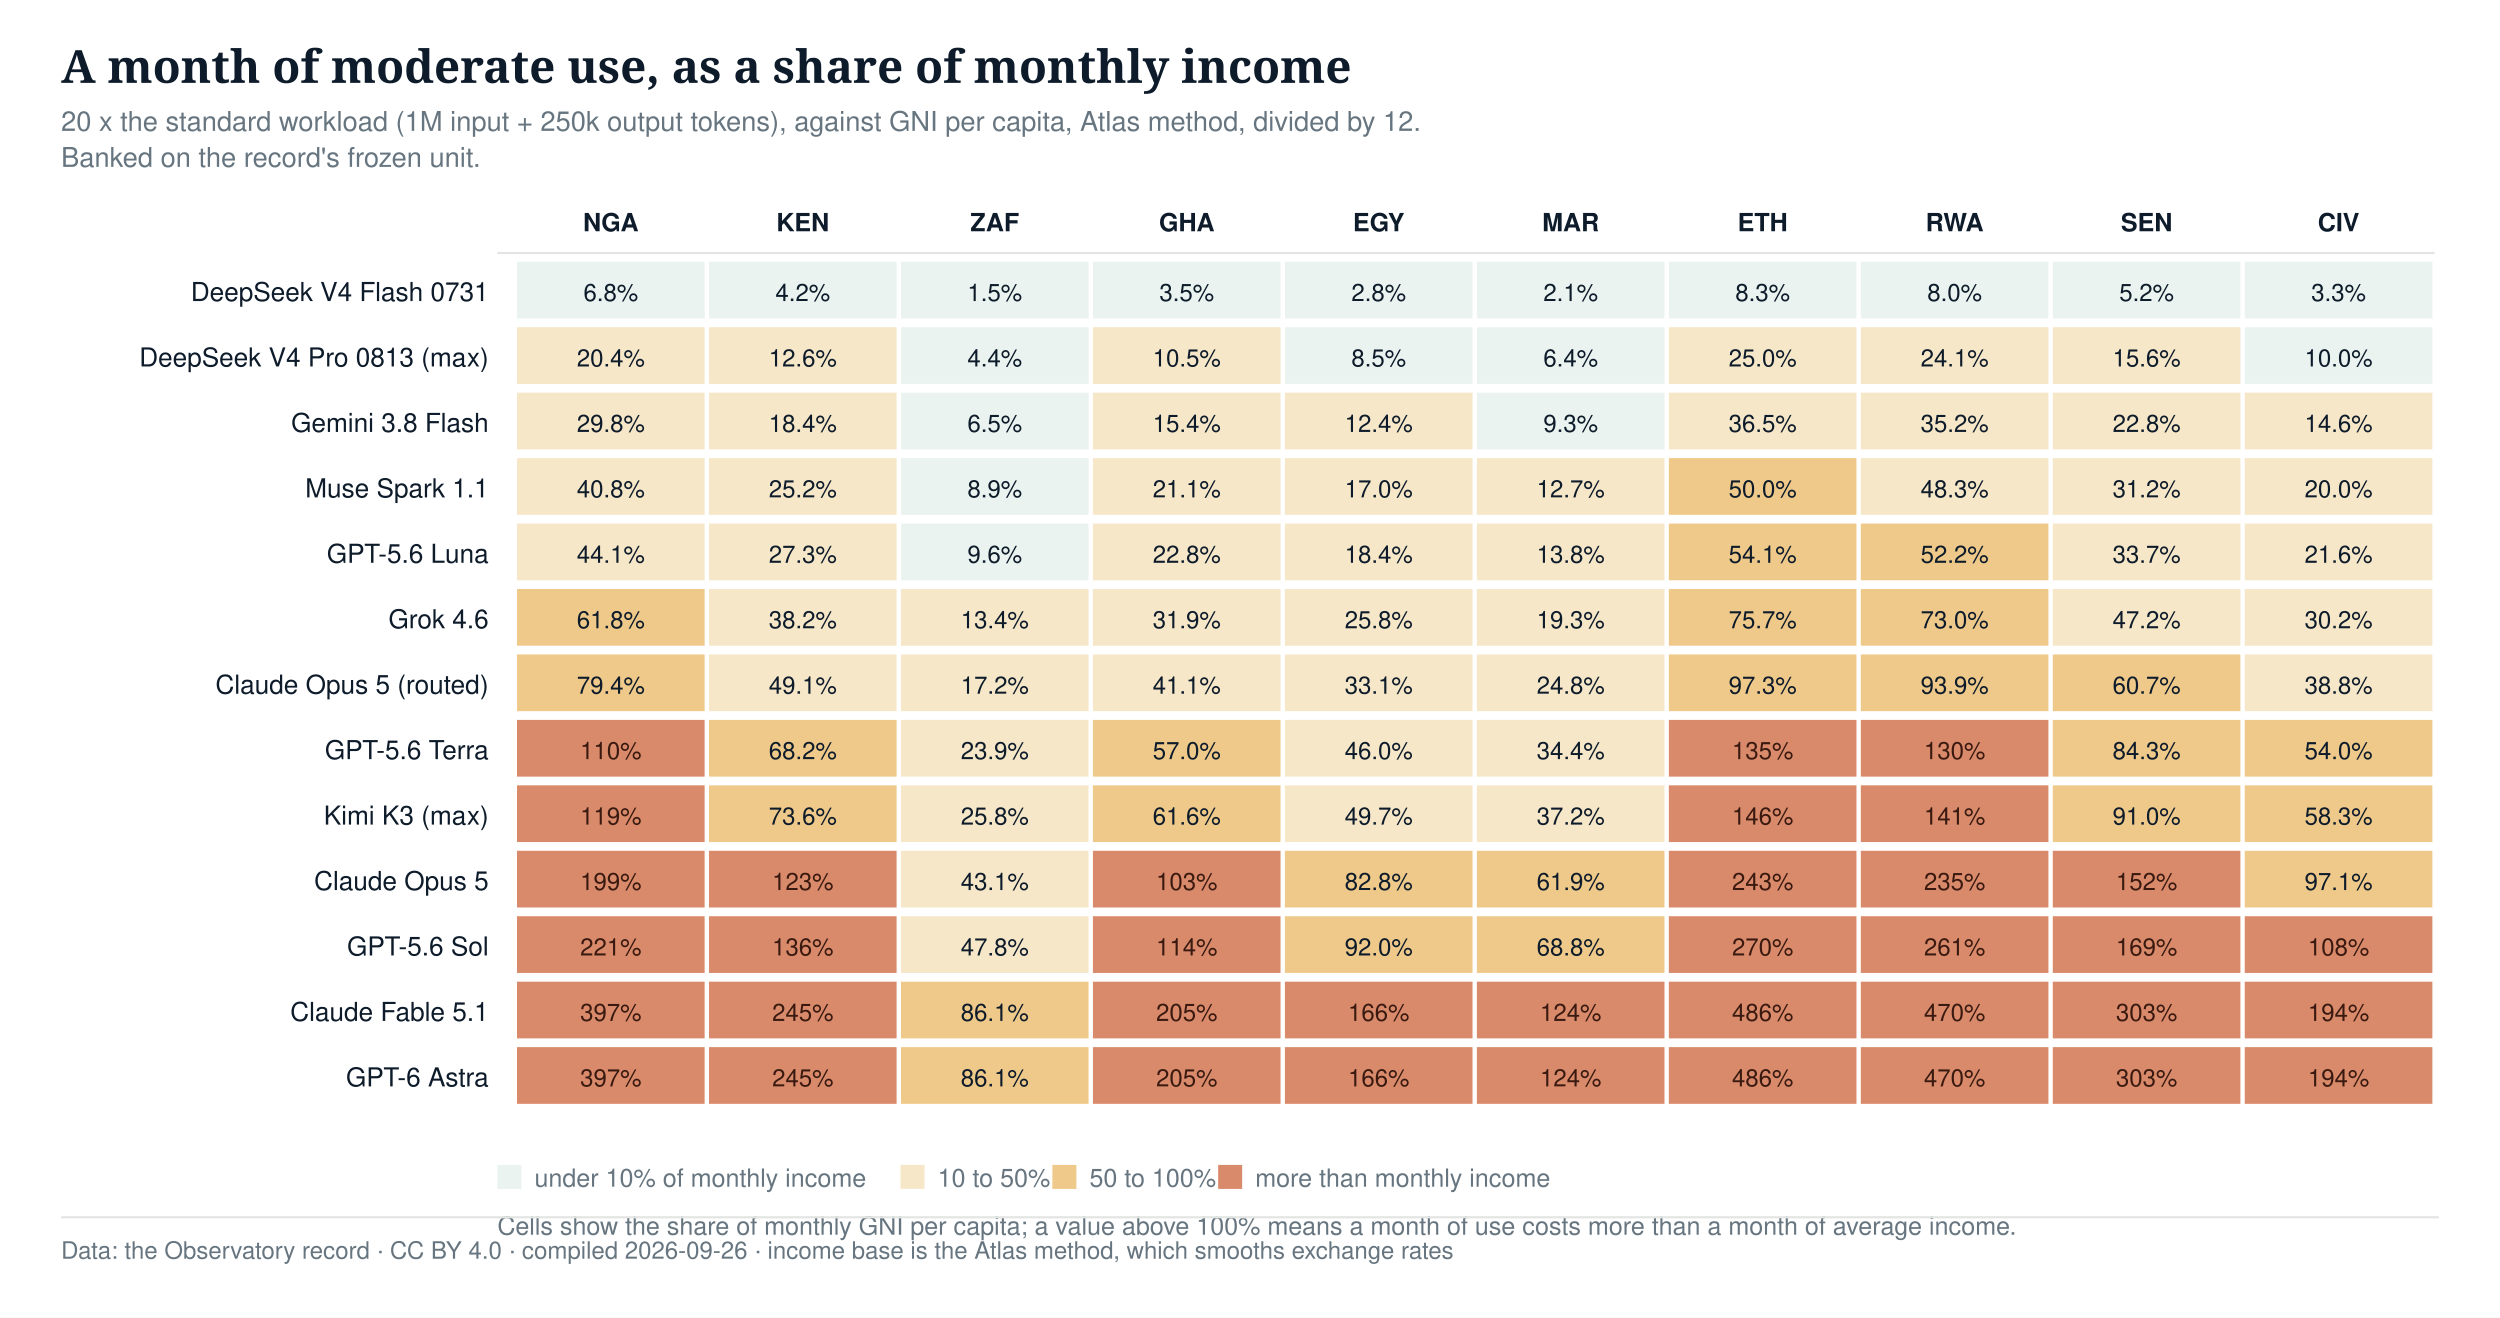
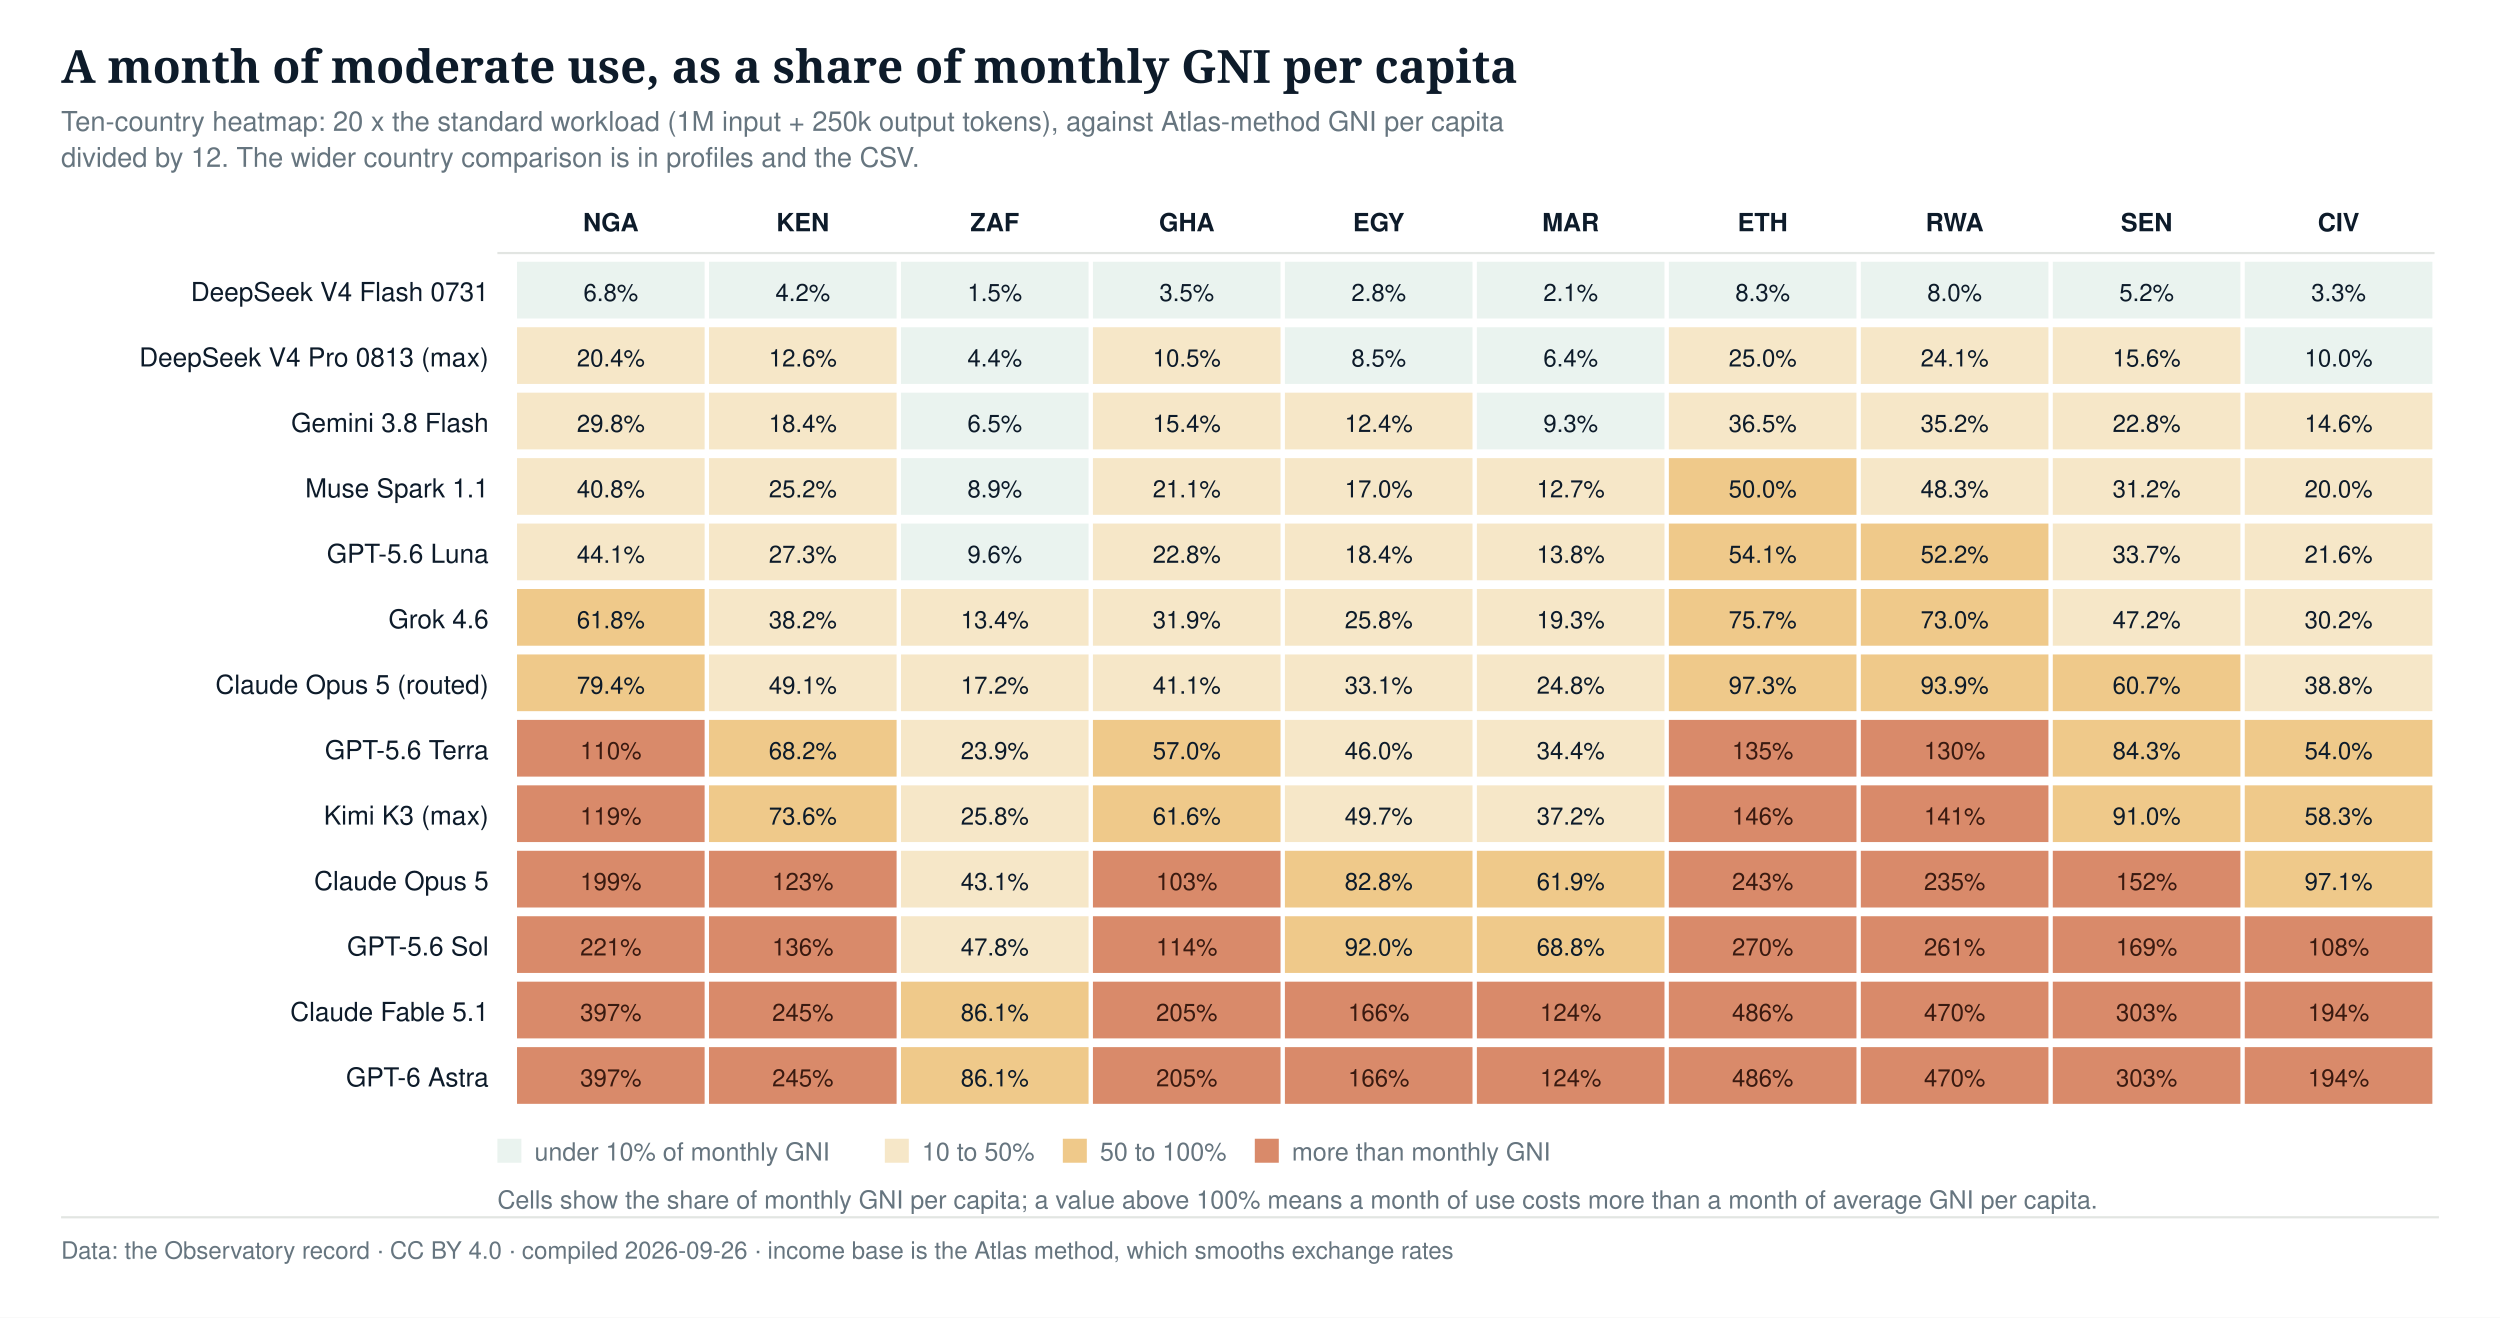
- <svg xmlns="http://www.w3.org/2000/svg" viewBox="0 0 1146 604" width="1146" height="604" role="img" aria-label="A grid of 13 models against 10 countries showing what a month of moderate use costs as a share of monthly income. The cheapest model on the grid costs 4.6% of monthly income and the dearest 268%, so affordability turns on which model a user picks, not only on where they live.">
+ <svg xmlns="http://www.w3.org/2000/svg" viewBox="0 0 1146 604" width="1146" height="604" role="img" aria-label="A grid of 13 models against 10 countries showing what a month of moderate use costs as a share of monthly GNI per capita. The cheapest model on the grid costs 4.6% of monthly GNI per capita and the dearest 268%, so affordability turns on which model a user picks, not only on where they live.">
  <rect width="1146" height="604" fill="#FFFFFF" />
-   <text x="28" y="38" font-family="'Source Serif 4',Georgia,serif" font-size="21" font-weight="600" fill="#0D1B2A">A month of moderate use, as a share of monthly income</text>
-   <text x="28" y="60.0" font-family="IBM Plex Sans,-apple-system,'Segoe UI',Helvetica,Arial,sans-serif" font-size="12.5" fill="#66757F">20 x the standard workload (1M input + 250k output tokens), against GNI per capita, Atlas method, divided by 12.</text>
-   <text x="28" y="76.5" font-family="IBM Plex Sans,-apple-system,'Segoe UI',Helvetica,Arial,sans-serif" font-size="12.5" fill="#66757F">Banked on the record's frozen unit.</text>
+   <text x="28" y="38" font-family="'Source Serif 4',Georgia,serif" font-size="21" font-weight="600" fill="#0D1B2A">A month of moderate use, as a share of monthly GNI per capita</text>
+   <text x="28" y="60.0" font-family="IBM Plex Sans,-apple-system,'Segoe UI',Helvetica,Arial,sans-serif" font-size="12.5" fill="#66757F">Ten-country heatmap: 20 x the standard workload (1M input + 250k output tokens), against Atlas-method GNI per capita</text>
+   <text x="28" y="76.5" font-family="IBM Plex Sans,-apple-system,'Segoe UI',Helvetica,Arial,sans-serif" font-size="12.5" fill="#66757F">divided by 12. The wider country comparison is in profiles and the CSV.</text>
  <text x="280.0" y="106" text-anchor="middle" font-family="IBM Plex Sans,-apple-system,'Segoe UI',Helvetica,Arial,sans-serif" font-size="11.5" font-weight="600" fill="#0D1B2A">NGA</text>
  <text x="368.0" y="106" text-anchor="middle" font-family="IBM Plex Sans,-apple-system,'Segoe UI',Helvetica,Arial,sans-serif" font-size="11.5" font-weight="600" fill="#0D1B2A">KEN</text>
  <text x="456.0" y="106" text-anchor="middle" font-family="IBM Plex Sans,-apple-system,'Segoe UI',Helvetica,Arial,sans-serif" font-size="11.5" font-weight="600" fill="#0D1B2A">ZAF</text>
  <text x="544.0" y="106" text-anchor="middle" font-family="IBM Plex Sans,-apple-system,'Segoe UI',Helvetica,Arial,sans-serif" font-size="11.5" font-weight="600" fill="#0D1B2A">GHA</text>
  <text x="632.0" y="106" text-anchor="middle" font-family="IBM Plex Sans,-apple-system,'Segoe UI',Helvetica,Arial,sans-serif" font-size="11.5" font-weight="600" fill="#0D1B2A">EGY</text>
  <text x="720.0" y="106" text-anchor="middle" font-family="IBM Plex Sans,-apple-system,'Segoe UI',Helvetica,Arial,sans-serif" font-size="11.5" font-weight="600" fill="#0D1B2A">MAR</text>
  <text x="808.0" y="106" text-anchor="middle" font-family="IBM Plex Sans,-apple-system,'Segoe UI',Helvetica,Arial,sans-serif" font-size="11.5" font-weight="600" fill="#0D1B2A">ETH</text>
  <text x="896.0" y="106" text-anchor="middle" font-family="IBM Plex Sans,-apple-system,'Segoe UI',Helvetica,Arial,sans-serif" font-size="11.5" font-weight="600" fill="#0D1B2A">RWA</text>
  <text x="984.0" y="106" text-anchor="middle" font-family="IBM Plex Sans,-apple-system,'Segoe UI',Helvetica,Arial,sans-serif" font-size="11.5" font-weight="600" fill="#0D1B2A">SEN</text>
  <text x="1072.0" y="106" text-anchor="middle" font-family="IBM Plex Sans,-apple-system,'Segoe UI',Helvetica,Arial,sans-serif" font-size="11.5" font-weight="600" fill="#0D1B2A">CIV</text>
  <text x="224" y="138" text-anchor="end" font-family="IBM Plex Sans,-apple-system,'Segoe UI',Helvetica,Arial,sans-serif" font-size="12" fill="#0D1B2A">DeepSeek V4 Flash 0731</text>
  <rect x="237.0" y="120" width="86" height="26" fill="#EAF3EF" />
  <text x="280.0" y="138" text-anchor="middle" font-family="IBM Plex Sans,-apple-system,'Segoe UI',Helvetica,Arial,sans-serif" font-size="11" fill="#0D1B2A">6.8%</text>
  <rect x="325.0" y="120" width="86" height="26" fill="#EAF3EF" />
  <text x="368.0" y="138" text-anchor="middle" font-family="IBM Plex Sans,-apple-system,'Segoe UI',Helvetica,Arial,sans-serif" font-size="11" fill="#0D1B2A">4.2%</text>
  <rect x="413.0" y="120" width="86" height="26" fill="#EAF3EF" />
  <text x="456.0" y="138" text-anchor="middle" font-family="IBM Plex Sans,-apple-system,'Segoe UI',Helvetica,Arial,sans-serif" font-size="11" fill="#0D1B2A">1.5%</text>
  <rect x="501.0" y="120" width="86" height="26" fill="#EAF3EF" />
  <text x="544.0" y="138" text-anchor="middle" font-family="IBM Plex Sans,-apple-system,'Segoe UI',Helvetica,Arial,sans-serif" font-size="11" fill="#0D1B2A">3.5%</text>
  <rect x="589.0" y="120" width="86" height="26" fill="#EAF3EF" />
  <text x="632.0" y="138" text-anchor="middle" font-family="IBM Plex Sans,-apple-system,'Segoe UI',Helvetica,Arial,sans-serif" font-size="11" fill="#0D1B2A">2.8%</text>
  <rect x="677.0" y="120" width="86" height="26" fill="#EAF3EF" />
  <text x="720.0" y="138" text-anchor="middle" font-family="IBM Plex Sans,-apple-system,'Segoe UI',Helvetica,Arial,sans-serif" font-size="11" fill="#0D1B2A">2.1%</text>
  <rect x="765.0" y="120" width="86" height="26" fill="#EAF3EF" />
  <text x="808.0" y="138" text-anchor="middle" font-family="IBM Plex Sans,-apple-system,'Segoe UI',Helvetica,Arial,sans-serif" font-size="11" fill="#0D1B2A">8.3%</text>
  <rect x="853.0" y="120" width="86" height="26" fill="#EAF3EF" />
  <text x="896.0" y="138" text-anchor="middle" font-family="IBM Plex Sans,-apple-system,'Segoe UI',Helvetica,Arial,sans-serif" font-size="11" fill="#0D1B2A">8.0%</text>
  <rect x="941.0" y="120" width="86" height="26" fill="#EAF3EF" />
  <text x="984.0" y="138" text-anchor="middle" font-family="IBM Plex Sans,-apple-system,'Segoe UI',Helvetica,Arial,sans-serif" font-size="11" fill="#0D1B2A">5.2%</text>
  <rect x="1029.0" y="120" width="86" height="26" fill="#EAF3EF" />
  <text x="1072.0" y="138" text-anchor="middle" font-family="IBM Plex Sans,-apple-system,'Segoe UI',Helvetica,Arial,sans-serif" font-size="11" fill="#0D1B2A">3.3%</text>
  <text x="224" y="168" text-anchor="end" font-family="IBM Plex Sans,-apple-system,'Segoe UI',Helvetica,Arial,sans-serif" font-size="12" fill="#0D1B2A">DeepSeek V4 Pro 0813 (max)</text>
  <rect x="237.0" y="150" width="86" height="26" fill="#F6E7C8" />
  <text x="280.0" y="168" text-anchor="middle" font-family="IBM Plex Sans,-apple-system,'Segoe UI',Helvetica,Arial,sans-serif" font-size="11" fill="#0D1B2A">20.4%</text>
  <rect x="325.0" y="150" width="86" height="26" fill="#F6E7C8" />
  <text x="368.0" y="168" text-anchor="middle" font-family="IBM Plex Sans,-apple-system,'Segoe UI',Helvetica,Arial,sans-serif" font-size="11" fill="#0D1B2A">12.6%</text>
  <rect x="413.0" y="150" width="86" height="26" fill="#EAF3EF" />
  <text x="456.0" y="168" text-anchor="middle" font-family="IBM Plex Sans,-apple-system,'Segoe UI',Helvetica,Arial,sans-serif" font-size="11" fill="#0D1B2A">4.4%</text>
  <rect x="501.0" y="150" width="86" height="26" fill="#F6E7C8" />
  <text x="544.0" y="168" text-anchor="middle" font-family="IBM Plex Sans,-apple-system,'Segoe UI',Helvetica,Arial,sans-serif" font-size="11" fill="#0D1B2A">10.5%</text>
  <rect x="589.0" y="150" width="86" height="26" fill="#EAF3EF" />
  <text x="632.0" y="168" text-anchor="middle" font-family="IBM Plex Sans,-apple-system,'Segoe UI',Helvetica,Arial,sans-serif" font-size="11" fill="#0D1B2A">8.5%</text>
  <rect x="677.0" y="150" width="86" height="26" fill="#EAF3EF" />
  <text x="720.0" y="168" text-anchor="middle" font-family="IBM Plex Sans,-apple-system,'Segoe UI',Helvetica,Arial,sans-serif" font-size="11" fill="#0D1B2A">6.4%</text>
  <rect x="765.0" y="150" width="86" height="26" fill="#F6E7C8" />
  <text x="808.0" y="168" text-anchor="middle" font-family="IBM Plex Sans,-apple-system,'Segoe UI',Helvetica,Arial,sans-serif" font-size="11" fill="#0D1B2A">25.0%</text>
  <rect x="853.0" y="150" width="86" height="26" fill="#F6E7C8" />
  <text x="896.0" y="168" text-anchor="middle" font-family="IBM Plex Sans,-apple-system,'Segoe UI',Helvetica,Arial,sans-serif" font-size="11" fill="#0D1B2A">24.1%</text>
  <rect x="941.0" y="150" width="86" height="26" fill="#F6E7C8" />
  <text x="984.0" y="168" text-anchor="middle" font-family="IBM Plex Sans,-apple-system,'Segoe UI',Helvetica,Arial,sans-serif" font-size="11" fill="#0D1B2A">15.6%</text>
  <rect x="1029.0" y="150" width="86" height="26" fill="#EAF3EF" />
  <text x="1072.0" y="168" text-anchor="middle" font-family="IBM Plex Sans,-apple-system,'Segoe UI',Helvetica,Arial,sans-serif" font-size="11" fill="#0D1B2A">10.0%</text>
  <text x="224" y="198" text-anchor="end" font-family="IBM Plex Sans,-apple-system,'Segoe UI',Helvetica,Arial,sans-serif" font-size="12" fill="#0D1B2A">Gemini 3.8 Flash</text>
  <rect x="237.0" y="180" width="86" height="26" fill="#F6E7C8" />
  <text x="280.0" y="198" text-anchor="middle" font-family="IBM Plex Sans,-apple-system,'Segoe UI',Helvetica,Arial,sans-serif" font-size="11" fill="#0D1B2A">29.8%</text>
  <rect x="325.0" y="180" width="86" height="26" fill="#F6E7C8" />
  <text x="368.0" y="198" text-anchor="middle" font-family="IBM Plex Sans,-apple-system,'Segoe UI',Helvetica,Arial,sans-serif" font-size="11" fill="#0D1B2A">18.4%</text>
  <rect x="413.0" y="180" width="86" height="26" fill="#EAF3EF" />
  <text x="456.0" y="198" text-anchor="middle" font-family="IBM Plex Sans,-apple-system,'Segoe UI',Helvetica,Arial,sans-serif" font-size="11" fill="#0D1B2A">6.5%</text>
  <rect x="501.0" y="180" width="86" height="26" fill="#F6E7C8" />
  <text x="544.0" y="198" text-anchor="middle" font-family="IBM Plex Sans,-apple-system,'Segoe UI',Helvetica,Arial,sans-serif" font-size="11" fill="#0D1B2A">15.4%</text>
  <rect x="589.0" y="180" width="86" height="26" fill="#F6E7C8" />
  <text x="632.0" y="198" text-anchor="middle" font-family="IBM Plex Sans,-apple-system,'Segoe UI',Helvetica,Arial,sans-serif" font-size="11" fill="#0D1B2A">12.4%</text>
  <rect x="677.0" y="180" width="86" height="26" fill="#EAF3EF" />
  <text x="720.0" y="198" text-anchor="middle" font-family="IBM Plex Sans,-apple-system,'Segoe UI',Helvetica,Arial,sans-serif" font-size="11" fill="#0D1B2A">9.3%</text>
  <rect x="765.0" y="180" width="86" height="26" fill="#F6E7C8" />
  <text x="808.0" y="198" text-anchor="middle" font-family="IBM Plex Sans,-apple-system,'Segoe UI',Helvetica,Arial,sans-serif" font-size="11" fill="#0D1B2A">36.5%</text>
  <rect x="853.0" y="180" width="86" height="26" fill="#F6E7C8" />
  <text x="896.0" y="198" text-anchor="middle" font-family="IBM Plex Sans,-apple-system,'Segoe UI',Helvetica,Arial,sans-serif" font-size="11" fill="#0D1B2A">35.2%</text>
  <rect x="941.0" y="180" width="86" height="26" fill="#F6E7C8" />
  <text x="984.0" y="198" text-anchor="middle" font-family="IBM Plex Sans,-apple-system,'Segoe UI',Helvetica,Arial,sans-serif" font-size="11" fill="#0D1B2A">22.8%</text>
  <rect x="1029.0" y="180" width="86" height="26" fill="#F6E7C8" />
  <text x="1072.0" y="198" text-anchor="middle" font-family="IBM Plex Sans,-apple-system,'Segoe UI',Helvetica,Arial,sans-serif" font-size="11" fill="#0D1B2A">14.6%</text>
  <text x="224" y="228" text-anchor="end" font-family="IBM Plex Sans,-apple-system,'Segoe UI',Helvetica,Arial,sans-serif" font-size="12" fill="#0D1B2A">Muse Spark 1.1</text>
  <rect x="237.0" y="210" width="86" height="26" fill="#F6E7C8" />
  <text x="280.0" y="228" text-anchor="middle" font-family="IBM Plex Sans,-apple-system,'Segoe UI',Helvetica,Arial,sans-serif" font-size="11" fill="#0D1B2A">40.8%</text>
  <rect x="325.0" y="210" width="86" height="26" fill="#F6E7C8" />
  <text x="368.0" y="228" text-anchor="middle" font-family="IBM Plex Sans,-apple-system,'Segoe UI',Helvetica,Arial,sans-serif" font-size="11" fill="#0D1B2A">25.2%</text>
  <rect x="413.0" y="210" width="86" height="26" fill="#EAF3EF" />
  <text x="456.0" y="228" text-anchor="middle" font-family="IBM Plex Sans,-apple-system,'Segoe UI',Helvetica,Arial,sans-serif" font-size="11" fill="#0D1B2A">8.9%</text>
  <rect x="501.0" y="210" width="86" height="26" fill="#F6E7C8" />
  <text x="544.0" y="228" text-anchor="middle" font-family="IBM Plex Sans,-apple-system,'Segoe UI',Helvetica,Arial,sans-serif" font-size="11" fill="#0D1B2A">21.1%</text>
  <rect x="589.0" y="210" width="86" height="26" fill="#F6E7C8" />
  <text x="632.0" y="228" text-anchor="middle" font-family="IBM Plex Sans,-apple-system,'Segoe UI',Helvetica,Arial,sans-serif" font-size="11" fill="#0D1B2A">17.0%</text>
  <rect x="677.0" y="210" width="86" height="26" fill="#F6E7C8" />
  <text x="720.0" y="228" text-anchor="middle" font-family="IBM Plex Sans,-apple-system,'Segoe UI',Helvetica,Arial,sans-serif" font-size="11" fill="#0D1B2A">12.7%</text>
  <rect x="765.0" y="210" width="86" height="26" fill="#EFC98A" />
  <text x="808.0" y="228" text-anchor="middle" font-family="IBM Plex Sans,-apple-system,'Segoe UI',Helvetica,Arial,sans-serif" font-size="11" fill="#0D1B2A">50.0%</text>
  <rect x="853.0" y="210" width="86" height="26" fill="#F6E7C8" />
  <text x="896.0" y="228" text-anchor="middle" font-family="IBM Plex Sans,-apple-system,'Segoe UI',Helvetica,Arial,sans-serif" font-size="11" fill="#0D1B2A">48.3%</text>
  <rect x="941.0" y="210" width="86" height="26" fill="#F6E7C8" />
  <text x="984.0" y="228" text-anchor="middle" font-family="IBM Plex Sans,-apple-system,'Segoe UI',Helvetica,Arial,sans-serif" font-size="11" fill="#0D1B2A">31.2%</text>
  <rect x="1029.0" y="210" width="86" height="26" fill="#F6E7C8" />
  <text x="1072.0" y="228" text-anchor="middle" font-family="IBM Plex Sans,-apple-system,'Segoe UI',Helvetica,Arial,sans-serif" font-size="11" fill="#0D1B2A">20.0%</text>
  <text x="224" y="258" text-anchor="end" font-family="IBM Plex Sans,-apple-system,'Segoe UI',Helvetica,Arial,sans-serif" font-size="12" fill="#0D1B2A">GPT-5.6 Luna</text>
  <rect x="237.0" y="240" width="86" height="26" fill="#F6E7C8" />
  <text x="280.0" y="258" text-anchor="middle" font-family="IBM Plex Sans,-apple-system,'Segoe UI',Helvetica,Arial,sans-serif" font-size="11" fill="#0D1B2A">44.1%</text>
  <rect x="325.0" y="240" width="86" height="26" fill="#F6E7C8" />
  <text x="368.0" y="258" text-anchor="middle" font-family="IBM Plex Sans,-apple-system,'Segoe UI',Helvetica,Arial,sans-serif" font-size="11" fill="#0D1B2A">27.3%</text>
  <rect x="413.0" y="240" width="86" height="26" fill="#EAF3EF" />
  <text x="456.0" y="258" text-anchor="middle" font-family="IBM Plex Sans,-apple-system,'Segoe UI',Helvetica,Arial,sans-serif" font-size="11" fill="#0D1B2A">9.6%</text>
  <rect x="501.0" y="240" width="86" height="26" fill="#F6E7C8" />
  <text x="544.0" y="258" text-anchor="middle" font-family="IBM Plex Sans,-apple-system,'Segoe UI',Helvetica,Arial,sans-serif" font-size="11" fill="#0D1B2A">22.8%</text>
  <rect x="589.0" y="240" width="86" height="26" fill="#F6E7C8" />
  <text x="632.0" y="258" text-anchor="middle" font-family="IBM Plex Sans,-apple-system,'Segoe UI',Helvetica,Arial,sans-serif" font-size="11" fill="#0D1B2A">18.4%</text>
  <rect x="677.0" y="240" width="86" height="26" fill="#F6E7C8" />
  <text x="720.0" y="258" text-anchor="middle" font-family="IBM Plex Sans,-apple-system,'Segoe UI',Helvetica,Arial,sans-serif" font-size="11" fill="#0D1B2A">13.8%</text>
  <rect x="765.0" y="240" width="86" height="26" fill="#EFC98A" />
  <text x="808.0" y="258" text-anchor="middle" font-family="IBM Plex Sans,-apple-system,'Segoe UI',Helvetica,Arial,sans-serif" font-size="11" fill="#0D1B2A">54.1%</text>
  <rect x="853.0" y="240" width="86" height="26" fill="#EFC98A" />
  <text x="896.0" y="258" text-anchor="middle" font-family="IBM Plex Sans,-apple-system,'Segoe UI',Helvetica,Arial,sans-serif" font-size="11" fill="#0D1B2A">52.2%</text>
  <rect x="941.0" y="240" width="86" height="26" fill="#F6E7C8" />
  <text x="984.0" y="258" text-anchor="middle" font-family="IBM Plex Sans,-apple-system,'Segoe UI',Helvetica,Arial,sans-serif" font-size="11" fill="#0D1B2A">33.7%</text>
  <rect x="1029.0" y="240" width="86" height="26" fill="#F6E7C8" />
  <text x="1072.0" y="258" text-anchor="middle" font-family="IBM Plex Sans,-apple-system,'Segoe UI',Helvetica,Arial,sans-serif" font-size="11" fill="#0D1B2A">21.6%</text>
  <text x="224" y="288" text-anchor="end" font-family="IBM Plex Sans,-apple-system,'Segoe UI',Helvetica,Arial,sans-serif" font-size="12" fill="#0D1B2A">Grok 4.6</text>
  <rect x="237.0" y="270" width="86" height="26" fill="#EFC98A" />
  <text x="280.0" y="288" text-anchor="middle" font-family="IBM Plex Sans,-apple-system,'Segoe UI',Helvetica,Arial,sans-serif" font-size="11" fill="#0D1B2A">61.8%</text>
  <rect x="325.0" y="270" width="86" height="26" fill="#F6E7C8" />
  <text x="368.0" y="288" text-anchor="middle" font-family="IBM Plex Sans,-apple-system,'Segoe UI',Helvetica,Arial,sans-serif" font-size="11" fill="#0D1B2A">38.2%</text>
  <rect x="413.0" y="270" width="86" height="26" fill="#F6E7C8" />
  <text x="456.0" y="288" text-anchor="middle" font-family="IBM Plex Sans,-apple-system,'Segoe UI',Helvetica,Arial,sans-serif" font-size="11" fill="#0D1B2A">13.4%</text>
  <rect x="501.0" y="270" width="86" height="26" fill="#F6E7C8" />
  <text x="544.0" y="288" text-anchor="middle" font-family="IBM Plex Sans,-apple-system,'Segoe UI',Helvetica,Arial,sans-serif" font-size="11" fill="#0D1B2A">31.9%</text>
  <rect x="589.0" y="270" width="86" height="26" fill="#F6E7C8" />
  <text x="632.0" y="288" text-anchor="middle" font-family="IBM Plex Sans,-apple-system,'Segoe UI',Helvetica,Arial,sans-serif" font-size="11" fill="#0D1B2A">25.8%</text>
  <rect x="677.0" y="270" width="86" height="26" fill="#F6E7C8" />
  <text x="720.0" y="288" text-anchor="middle" font-family="IBM Plex Sans,-apple-system,'Segoe UI',Helvetica,Arial,sans-serif" font-size="11" fill="#0D1B2A">19.3%</text>
  <rect x="765.0" y="270" width="86" height="26" fill="#EFC98A" />
  <text x="808.0" y="288" text-anchor="middle" font-family="IBM Plex Sans,-apple-system,'Segoe UI',Helvetica,Arial,sans-serif" font-size="11" fill="#0D1B2A">75.7%</text>
  <rect x="853.0" y="270" width="86" height="26" fill="#EFC98A" />
  <text x="896.0" y="288" text-anchor="middle" font-family="IBM Plex Sans,-apple-system,'Segoe UI',Helvetica,Arial,sans-serif" font-size="11" fill="#0D1B2A">73.0%</text>
  <rect x="941.0" y="270" width="86" height="26" fill="#F6E7C8" />
  <text x="984.0" y="288" text-anchor="middle" font-family="IBM Plex Sans,-apple-system,'Segoe UI',Helvetica,Arial,sans-serif" font-size="11" fill="#0D1B2A">47.2%</text>
  <rect x="1029.0" y="270" width="86" height="26" fill="#F6E7C8" />
  <text x="1072.0" y="288" text-anchor="middle" font-family="IBM Plex Sans,-apple-system,'Segoe UI',Helvetica,Arial,sans-serif" font-size="11" fill="#0D1B2A">30.2%</text>
  <text x="224" y="318" text-anchor="end" font-family="IBM Plex Sans,-apple-system,'Segoe UI',Helvetica,Arial,sans-serif" font-size="12" fill="#0D1B2A">Claude Opus 5 (routed)</text>
  <rect x="237.0" y="300" width="86" height="26" fill="#EFC98A" />
  <text x="280.0" y="318" text-anchor="middle" font-family="IBM Plex Sans,-apple-system,'Segoe UI',Helvetica,Arial,sans-serif" font-size="11" fill="#0D1B2A">79.4%</text>
  <rect x="325.0" y="300" width="86" height="26" fill="#F6E7C8" />
  <text x="368.0" y="318" text-anchor="middle" font-family="IBM Plex Sans,-apple-system,'Segoe UI',Helvetica,Arial,sans-serif" font-size="11" fill="#0D1B2A">49.1%</text>
  <rect x="413.0" y="300" width="86" height="26" fill="#F6E7C8" />
  <text x="456.0" y="318" text-anchor="middle" font-family="IBM Plex Sans,-apple-system,'Segoe UI',Helvetica,Arial,sans-serif" font-size="11" fill="#0D1B2A">17.2%</text>
  <rect x="501.0" y="300" width="86" height="26" fill="#F6E7C8" />
  <text x="544.0" y="318" text-anchor="middle" font-family="IBM Plex Sans,-apple-system,'Segoe UI',Helvetica,Arial,sans-serif" font-size="11" fill="#0D1B2A">41.1%</text>
  <rect x="589.0" y="300" width="86" height="26" fill="#F6E7C8" />
  <text x="632.0" y="318" text-anchor="middle" font-family="IBM Plex Sans,-apple-system,'Segoe UI',Helvetica,Arial,sans-serif" font-size="11" fill="#0D1B2A">33.1%</text>
  <rect x="677.0" y="300" width="86" height="26" fill="#F6E7C8" />
  <text x="720.0" y="318" text-anchor="middle" font-family="IBM Plex Sans,-apple-system,'Segoe UI',Helvetica,Arial,sans-serif" font-size="11" fill="#0D1B2A">24.8%</text>
  <rect x="765.0" y="300" width="86" height="26" fill="#EFC98A" />
  <text x="808.0" y="318" text-anchor="middle" font-family="IBM Plex Sans,-apple-system,'Segoe UI',Helvetica,Arial,sans-serif" font-size="11" fill="#0D1B2A">97.3%</text>
  <rect x="853.0" y="300" width="86" height="26" fill="#EFC98A" />
  <text x="896.0" y="318" text-anchor="middle" font-family="IBM Plex Sans,-apple-system,'Segoe UI',Helvetica,Arial,sans-serif" font-size="11" fill="#0D1B2A">93.9%</text>
  <rect x="941.0" y="300" width="86" height="26" fill="#EFC98A" />
  <text x="984.0" y="318" text-anchor="middle" font-family="IBM Plex Sans,-apple-system,'Segoe UI',Helvetica,Arial,sans-serif" font-size="11" fill="#0D1B2A">60.7%</text>
  <rect x="1029.0" y="300" width="86" height="26" fill="#F6E7C8" />
  <text x="1072.0" y="318" text-anchor="middle" font-family="IBM Plex Sans,-apple-system,'Segoe UI',Helvetica,Arial,sans-serif" font-size="11" fill="#0D1B2A">38.8%</text>
  <text x="224" y="348" text-anchor="end" font-family="IBM Plex Sans,-apple-system,'Segoe UI',Helvetica,Arial,sans-serif" font-size="12" fill="#0D1B2A">GPT-5.6 Terra</text>
  <rect x="237.0" y="330" width="86" height="26" fill="#D98A6A" />
  <text x="280.0" y="348" text-anchor="middle" font-family="IBM Plex Sans,-apple-system,'Segoe UI',Helvetica,Arial,sans-serif" font-size="11" fill="#3A1A10">110%</text>
  <rect x="325.0" y="330" width="86" height="26" fill="#EFC98A" />
  <text x="368.0" y="348" text-anchor="middle" font-family="IBM Plex Sans,-apple-system,'Segoe UI',Helvetica,Arial,sans-serif" font-size="11" fill="#0D1B2A">68.2%</text>
  <rect x="413.0" y="330" width="86" height="26" fill="#F6E7C8" />
  <text x="456.0" y="348" text-anchor="middle" font-family="IBM Plex Sans,-apple-system,'Segoe UI',Helvetica,Arial,sans-serif" font-size="11" fill="#0D1B2A">23.9%</text>
  <rect x="501.0" y="330" width="86" height="26" fill="#EFC98A" />
  <text x="544.0" y="348" text-anchor="middle" font-family="IBM Plex Sans,-apple-system,'Segoe UI',Helvetica,Arial,sans-serif" font-size="11" fill="#0D1B2A">57.0%</text>
  <rect x="589.0" y="330" width="86" height="26" fill="#F6E7C8" />
  <text x="632.0" y="348" text-anchor="middle" font-family="IBM Plex Sans,-apple-system,'Segoe UI',Helvetica,Arial,sans-serif" font-size="11" fill="#0D1B2A">46.0%</text>
  <rect x="677.0" y="330" width="86" height="26" fill="#F6E7C8" />
  <text x="720.0" y="348" text-anchor="middle" font-family="IBM Plex Sans,-apple-system,'Segoe UI',Helvetica,Arial,sans-serif" font-size="11" fill="#0D1B2A">34.4%</text>
  <rect x="765.0" y="330" width="86" height="26" fill="#D98A6A" />
  <text x="808.0" y="348" text-anchor="middle" font-family="IBM Plex Sans,-apple-system,'Segoe UI',Helvetica,Arial,sans-serif" font-size="11" fill="#3A1A10">135%</text>
  <rect x="853.0" y="330" width="86" height="26" fill="#D98A6A" />
  <text x="896.0" y="348" text-anchor="middle" font-family="IBM Plex Sans,-apple-system,'Segoe UI',Helvetica,Arial,sans-serif" font-size="11" fill="#3A1A10">130%</text>
  <rect x="941.0" y="330" width="86" height="26" fill="#EFC98A" />
  <text x="984.0" y="348" text-anchor="middle" font-family="IBM Plex Sans,-apple-system,'Segoe UI',Helvetica,Arial,sans-serif" font-size="11" fill="#0D1B2A">84.3%</text>
  <rect x="1029.0" y="330" width="86" height="26" fill="#EFC98A" />
  <text x="1072.0" y="348" text-anchor="middle" font-family="IBM Plex Sans,-apple-system,'Segoe UI',Helvetica,Arial,sans-serif" font-size="11" fill="#0D1B2A">54.0%</text>
  <text x="224" y="378" text-anchor="end" font-family="IBM Plex Sans,-apple-system,'Segoe UI',Helvetica,Arial,sans-serif" font-size="12" fill="#0D1B2A">Kimi K3 (max)</text>
  <rect x="237.0" y="360" width="86" height="26" fill="#D98A6A" />
  <text x="280.0" y="378" text-anchor="middle" font-family="IBM Plex Sans,-apple-system,'Segoe UI',Helvetica,Arial,sans-serif" font-size="11" fill="#3A1A10">119%</text>
  <rect x="325.0" y="360" width="86" height="26" fill="#EFC98A" />
  <text x="368.0" y="378" text-anchor="middle" font-family="IBM Plex Sans,-apple-system,'Segoe UI',Helvetica,Arial,sans-serif" font-size="11" fill="#0D1B2A">73.6%</text>
  <rect x="413.0" y="360" width="86" height="26" fill="#F6E7C8" />
  <text x="456.0" y="378" text-anchor="middle" font-family="IBM Plex Sans,-apple-system,'Segoe UI',Helvetica,Arial,sans-serif" font-size="11" fill="#0D1B2A">25.8%</text>
  <rect x="501.0" y="360" width="86" height="26" fill="#EFC98A" />
  <text x="544.0" y="378" text-anchor="middle" font-family="IBM Plex Sans,-apple-system,'Segoe UI',Helvetica,Arial,sans-serif" font-size="11" fill="#0D1B2A">61.6%</text>
  <rect x="589.0" y="360" width="86" height="26" fill="#F6E7C8" />
  <text x="632.0" y="378" text-anchor="middle" font-family="IBM Plex Sans,-apple-system,'Segoe UI',Helvetica,Arial,sans-serif" font-size="11" fill="#0D1B2A">49.7%</text>
  <rect x="677.0" y="360" width="86" height="26" fill="#F6E7C8" />
  <text x="720.0" y="378" text-anchor="middle" font-family="IBM Plex Sans,-apple-system,'Segoe UI',Helvetica,Arial,sans-serif" font-size="11" fill="#0D1B2A">37.2%</text>
  <rect x="765.0" y="360" width="86" height="26" fill="#D98A6A" />
  <text x="808.0" y="378" text-anchor="middle" font-family="IBM Plex Sans,-apple-system,'Segoe UI',Helvetica,Arial,sans-serif" font-size="11" fill="#3A1A10">146%</text>
  <rect x="853.0" y="360" width="86" height="26" fill="#D98A6A" />
  <text x="896.0" y="378" text-anchor="middle" font-family="IBM Plex Sans,-apple-system,'Segoe UI',Helvetica,Arial,sans-serif" font-size="11" fill="#3A1A10">141%</text>
  <rect x="941.0" y="360" width="86" height="26" fill="#EFC98A" />
  <text x="984.0" y="378" text-anchor="middle" font-family="IBM Plex Sans,-apple-system,'Segoe UI',Helvetica,Arial,sans-serif" font-size="11" fill="#0D1B2A">91.0%</text>
  <rect x="1029.0" y="360" width="86" height="26" fill="#EFC98A" />
  <text x="1072.0" y="378" text-anchor="middle" font-family="IBM Plex Sans,-apple-system,'Segoe UI',Helvetica,Arial,sans-serif" font-size="11" fill="#0D1B2A">58.3%</text>
  <text x="224" y="408" text-anchor="end" font-family="IBM Plex Sans,-apple-system,'Segoe UI',Helvetica,Arial,sans-serif" font-size="12" fill="#0D1B2A">Claude Opus 5</text>
  <rect x="237.0" y="390" width="86" height="26" fill="#D98A6A" />
  <text x="280.0" y="408" text-anchor="middle" font-family="IBM Plex Sans,-apple-system,'Segoe UI',Helvetica,Arial,sans-serif" font-size="11" fill="#3A1A10">199%</text>
  <rect x="325.0" y="390" width="86" height="26" fill="#D98A6A" />
  <text x="368.0" y="408" text-anchor="middle" font-family="IBM Plex Sans,-apple-system,'Segoe UI',Helvetica,Arial,sans-serif" font-size="11" fill="#3A1A10">123%</text>
  <rect x="413.0" y="390" width="86" height="26" fill="#F6E7C8" />
  <text x="456.0" y="408" text-anchor="middle" font-family="IBM Plex Sans,-apple-system,'Segoe UI',Helvetica,Arial,sans-serif" font-size="11" fill="#0D1B2A">43.1%</text>
  <rect x="501.0" y="390" width="86" height="26" fill="#D98A6A" />
  <text x="544.0" y="408" text-anchor="middle" font-family="IBM Plex Sans,-apple-system,'Segoe UI',Helvetica,Arial,sans-serif" font-size="11" fill="#3A1A10">103%</text>
  <rect x="589.0" y="390" width="86" height="26" fill="#EFC98A" />
  <text x="632.0" y="408" text-anchor="middle" font-family="IBM Plex Sans,-apple-system,'Segoe UI',Helvetica,Arial,sans-serif" font-size="11" fill="#0D1B2A">82.8%</text>
  <rect x="677.0" y="390" width="86" height="26" fill="#EFC98A" />
  <text x="720.0" y="408" text-anchor="middle" font-family="IBM Plex Sans,-apple-system,'Segoe UI',Helvetica,Arial,sans-serif" font-size="11" fill="#0D1B2A">61.9%</text>
  <rect x="765.0" y="390" width="86" height="26" fill="#D98A6A" />
  <text x="808.0" y="408" text-anchor="middle" font-family="IBM Plex Sans,-apple-system,'Segoe UI',Helvetica,Arial,sans-serif" font-size="11" fill="#3A1A10">243%</text>
  <rect x="853.0" y="390" width="86" height="26" fill="#D98A6A" />
  <text x="896.0" y="408" text-anchor="middle" font-family="IBM Plex Sans,-apple-system,'Segoe UI',Helvetica,Arial,sans-serif" font-size="11" fill="#3A1A10">235%</text>
  <rect x="941.0" y="390" width="86" height="26" fill="#D98A6A" />
  <text x="984.0" y="408" text-anchor="middle" font-family="IBM Plex Sans,-apple-system,'Segoe UI',Helvetica,Arial,sans-serif" font-size="11" fill="#3A1A10">152%</text>
  <rect x="1029.0" y="390" width="86" height="26" fill="#EFC98A" />
  <text x="1072.0" y="408" text-anchor="middle" font-family="IBM Plex Sans,-apple-system,'Segoe UI',Helvetica,Arial,sans-serif" font-size="11" fill="#0D1B2A">97.1%</text>
  <text x="224" y="438" text-anchor="end" font-family="IBM Plex Sans,-apple-system,'Segoe UI',Helvetica,Arial,sans-serif" font-size="12" fill="#0D1B2A">GPT-5.6 Sol</text>
  <rect x="237.0" y="420" width="86" height="26" fill="#D98A6A" />
  <text x="280.0" y="438" text-anchor="middle" font-family="IBM Plex Sans,-apple-system,'Segoe UI',Helvetica,Arial,sans-serif" font-size="11" fill="#3A1A10">221%</text>
  <rect x="325.0" y="420" width="86" height="26" fill="#D98A6A" />
  <text x="368.0" y="438" text-anchor="middle" font-family="IBM Plex Sans,-apple-system,'Segoe UI',Helvetica,Arial,sans-serif" font-size="11" fill="#3A1A10">136%</text>
  <rect x="413.0" y="420" width="86" height="26" fill="#F6E7C8" />
  <text x="456.0" y="438" text-anchor="middle" font-family="IBM Plex Sans,-apple-system,'Segoe UI',Helvetica,Arial,sans-serif" font-size="11" fill="#0D1B2A">47.8%</text>
  <rect x="501.0" y="420" width="86" height="26" fill="#D98A6A" />
  <text x="544.0" y="438" text-anchor="middle" font-family="IBM Plex Sans,-apple-system,'Segoe UI',Helvetica,Arial,sans-serif" font-size="11" fill="#3A1A10">114%</text>
  <rect x="589.0" y="420" width="86" height="26" fill="#EFC98A" />
  <text x="632.0" y="438" text-anchor="middle" font-family="IBM Plex Sans,-apple-system,'Segoe UI',Helvetica,Arial,sans-serif" font-size="11" fill="#0D1B2A">92.0%</text>
  <rect x="677.0" y="420" width="86" height="26" fill="#EFC98A" />
  <text x="720.0" y="438" text-anchor="middle" font-family="IBM Plex Sans,-apple-system,'Segoe UI',Helvetica,Arial,sans-serif" font-size="11" fill="#0D1B2A">68.8%</text>
  <rect x="765.0" y="420" width="86" height="26" fill="#D98A6A" />
  <text x="808.0" y="438" text-anchor="middle" font-family="IBM Plex Sans,-apple-system,'Segoe UI',Helvetica,Arial,sans-serif" font-size="11" fill="#3A1A10">270%</text>
  <rect x="853.0" y="420" width="86" height="26" fill="#D98A6A" />
  <text x="896.0" y="438" text-anchor="middle" font-family="IBM Plex Sans,-apple-system,'Segoe UI',Helvetica,Arial,sans-serif" font-size="11" fill="#3A1A10">261%</text>
  <rect x="941.0" y="420" width="86" height="26" fill="#D98A6A" />
  <text x="984.0" y="438" text-anchor="middle" font-family="IBM Plex Sans,-apple-system,'Segoe UI',Helvetica,Arial,sans-serif" font-size="11" fill="#3A1A10">169%</text>
  <rect x="1029.0" y="420" width="86" height="26" fill="#D98A6A" />
  <text x="1072.0" y="438" text-anchor="middle" font-family="IBM Plex Sans,-apple-system,'Segoe UI',Helvetica,Arial,sans-serif" font-size="11" fill="#3A1A10">108%</text>
  <text x="224" y="468" text-anchor="end" font-family="IBM Plex Sans,-apple-system,'Segoe UI',Helvetica,Arial,sans-serif" font-size="12" fill="#0D1B2A">Claude Fable 5.1</text>
  <rect x="237.0" y="450" width="86" height="26" fill="#D98A6A" />
  <text x="280.0" y="468" text-anchor="middle" font-family="IBM Plex Sans,-apple-system,'Segoe UI',Helvetica,Arial,sans-serif" font-size="11" fill="#3A1A10">397%</text>
  <rect x="325.0" y="450" width="86" height="26" fill="#D98A6A" />
  <text x="368.0" y="468" text-anchor="middle" font-family="IBM Plex Sans,-apple-system,'Segoe UI',Helvetica,Arial,sans-serif" font-size="11" fill="#3A1A10">245%</text>
  <rect x="413.0" y="450" width="86" height="26" fill="#EFC98A" />
  <text x="456.0" y="468" text-anchor="middle" font-family="IBM Plex Sans,-apple-system,'Segoe UI',Helvetica,Arial,sans-serif" font-size="11" fill="#0D1B2A">86.1%</text>
  <rect x="501.0" y="450" width="86" height="26" fill="#D98A6A" />
  <text x="544.0" y="468" text-anchor="middle" font-family="IBM Plex Sans,-apple-system,'Segoe UI',Helvetica,Arial,sans-serif" font-size="11" fill="#3A1A10">205%</text>
  <rect x="589.0" y="450" width="86" height="26" fill="#D98A6A" />
  <text x="632.0" y="468" text-anchor="middle" font-family="IBM Plex Sans,-apple-system,'Segoe UI',Helvetica,Arial,sans-serif" font-size="11" fill="#3A1A10">166%</text>
  <rect x="677.0" y="450" width="86" height="26" fill="#D98A6A" />
  <text x="720.0" y="468" text-anchor="middle" font-family="IBM Plex Sans,-apple-system,'Segoe UI',Helvetica,Arial,sans-serif" font-size="11" fill="#3A1A10">124%</text>
  <rect x="765.0" y="450" width="86" height="26" fill="#D98A6A" />
  <text x="808.0" y="468" text-anchor="middle" font-family="IBM Plex Sans,-apple-system,'Segoe UI',Helvetica,Arial,sans-serif" font-size="11" fill="#3A1A10">486%</text>
  <rect x="853.0" y="450" width="86" height="26" fill="#D98A6A" />
  <text x="896.0" y="468" text-anchor="middle" font-family="IBM Plex Sans,-apple-system,'Segoe UI',Helvetica,Arial,sans-serif" font-size="11" fill="#3A1A10">470%</text>
  <rect x="941.0" y="450" width="86" height="26" fill="#D98A6A" />
  <text x="984.0" y="468" text-anchor="middle" font-family="IBM Plex Sans,-apple-system,'Segoe UI',Helvetica,Arial,sans-serif" font-size="11" fill="#3A1A10">303%</text>
  <rect x="1029.0" y="450" width="86" height="26" fill="#D98A6A" />
  <text x="1072.0" y="468" text-anchor="middle" font-family="IBM Plex Sans,-apple-system,'Segoe UI',Helvetica,Arial,sans-serif" font-size="11" fill="#3A1A10">194%</text>
  <text x="224" y="498" text-anchor="end" font-family="IBM Plex Sans,-apple-system,'Segoe UI',Helvetica,Arial,sans-serif" font-size="12" fill="#0D1B2A">GPT-6 Astra</text>
  <rect x="237.0" y="480" width="86" height="26" fill="#D98A6A" />
  <text x="280.0" y="498" text-anchor="middle" font-family="IBM Plex Sans,-apple-system,'Segoe UI',Helvetica,Arial,sans-serif" font-size="11" fill="#3A1A10">397%</text>
  <rect x="325.0" y="480" width="86" height="26" fill="#D98A6A" />
  <text x="368.0" y="498" text-anchor="middle" font-family="IBM Plex Sans,-apple-system,'Segoe UI',Helvetica,Arial,sans-serif" font-size="11" fill="#3A1A10">245%</text>
  <rect x="413.0" y="480" width="86" height="26" fill="#EFC98A" />
  <text x="456.0" y="498" text-anchor="middle" font-family="IBM Plex Sans,-apple-system,'Segoe UI',Helvetica,Arial,sans-serif" font-size="11" fill="#0D1B2A">86.1%</text>
  <rect x="501.0" y="480" width="86" height="26" fill="#D98A6A" />
  <text x="544.0" y="498" text-anchor="middle" font-family="IBM Plex Sans,-apple-system,'Segoe UI',Helvetica,Arial,sans-serif" font-size="11" fill="#3A1A10">205%</text>
  <rect x="589.0" y="480" width="86" height="26" fill="#D98A6A" />
  <text x="632.0" y="498" text-anchor="middle" font-family="IBM Plex Sans,-apple-system,'Segoe UI',Helvetica,Arial,sans-serif" font-size="11" fill="#3A1A10">166%</text>
  <rect x="677.0" y="480" width="86" height="26" fill="#D98A6A" />
  <text x="720.0" y="498" text-anchor="middle" font-family="IBM Plex Sans,-apple-system,'Segoe UI',Helvetica,Arial,sans-serif" font-size="11" fill="#3A1A10">124%</text>
  <rect x="765.0" y="480" width="86" height="26" fill="#D98A6A" />
  <text x="808.0" y="498" text-anchor="middle" font-family="IBM Plex Sans,-apple-system,'Segoe UI',Helvetica,Arial,sans-serif" font-size="11" fill="#3A1A10">486%</text>
  <rect x="853.0" y="480" width="86" height="26" fill="#D98A6A" />
  <text x="896.0" y="498" text-anchor="middle" font-family="IBM Plex Sans,-apple-system,'Segoe UI',Helvetica,Arial,sans-serif" font-size="11" fill="#3A1A10">470%</text>
  <rect x="941.0" y="480" width="86" height="26" fill="#D98A6A" />
  <text x="984.0" y="498" text-anchor="middle" font-family="IBM Plex Sans,-apple-system,'Segoe UI',Helvetica,Arial,sans-serif" font-size="11" fill="#3A1A10">303%</text>
  <rect x="1029.0" y="480" width="86" height="26" fill="#D98A6A" />
  <text x="1072.0" y="498" text-anchor="middle" font-family="IBM Plex Sans,-apple-system,'Segoe UI',Helvetica,Arial,sans-serif" font-size="11" fill="#3A1A10">194%</text>
  <line x1="228" y1="116" x2="1116" y2="116" stroke="#E2E5E2" />
-   <rect x="228" y="534" width="11" height="11" fill="#EAF3EF" />
-   <text x="245" y="544" font-family="IBM Plex Sans,-apple-system,'Segoe UI',Helvetica,Arial,sans-serif" font-size="11.5" fill="#66757F">under 10% of monthly income</text>
-   <rect x="412.8" y="534" width="11" height="11" fill="#F6E7C8" />
-   <text x="429.8" y="544" font-family="IBM Plex Sans,-apple-system,'Segoe UI',Helvetica,Arial,sans-serif" font-size="11.5" fill="#66757F">10 to 50%</text>
-   <rect x="482.4" y="534" width="11" height="11" fill="#EFC98A" />
-   <text x="499.4" y="544" font-family="IBM Plex Sans,-apple-system,'Segoe UI',Helvetica,Arial,sans-serif" font-size="11.5" fill="#66757F">50 to 100%</text>
-   <rect x="558.4" y="534" width="11" height="11" fill="#D98A6A" />
-   <text x="575.4" y="544" font-family="IBM Plex Sans,-apple-system,'Segoe UI',Helvetica,Arial,sans-serif" font-size="11.5" fill="#66757F">more than monthly income</text>
-   <text x="228" y="566" font-family="IBM Plex Sans,-apple-system,'Segoe UI',Helvetica,Arial,sans-serif" font-size="11.5" fill="#66757F">Cells show the share of monthly GNI per capita; a value above 100% means a month of use costs more than a month of average income.</text>
+   <rect x="228" y="522" width="11" height="11" fill="#EAF3EF" />
+   <text x="245" y="532" font-family="IBM Plex Sans,-apple-system,'Segoe UI',Helvetica,Arial,sans-serif" font-size="11.5" fill="#66757F">under 10% of monthly GNI</text>
+   <rect x="405.6" y="522" width="11" height="11" fill="#F6E7C8" />
+   <text x="422.6" y="532" font-family="IBM Plex Sans,-apple-system,'Segoe UI',Helvetica,Arial,sans-serif" font-size="11.5" fill="#66757F">10 to 50%</text>
+   <rect x="487.2" y="522" width="11" height="11" fill="#EFC98A" />
+   <text x="504.2" y="532" font-family="IBM Plex Sans,-apple-system,'Segoe UI',Helvetica,Arial,sans-serif" font-size="11.5" fill="#66757F">50 to 100%</text>
+   <rect x="575.2" y="522" width="11" height="11" fill="#D98A6A" />
+   <text x="592.2" y="532" font-family="IBM Plex Sans,-apple-system,'Segoe UI',Helvetica,Arial,sans-serif" font-size="11.5" fill="#66757F">more than monthly GNI</text>
+   <text x="228" y="554" font-family="IBM Plex Sans,-apple-system,'Segoe UI',Helvetica,Arial,sans-serif" font-size="11.5" fill="#66757F">Cells show the share of monthly GNI per capita; a value above 100% means a month of use costs more than a month of average GNI per capita.</text>
  <line x1="28" y1="558" x2="1118" y2="558" stroke="#E2E5E2" />
  <text x="28" y="577" font-family="IBM Plex Sans,-apple-system,'Segoe UI',Helvetica,Arial,sans-serif" font-size="11" fill="#66757F">Data: the Observatory record · CC BY 4.0 · compiled 2026-09-26 · income base is the Atlas method, which smooths exchange rates</text>
</svg>
